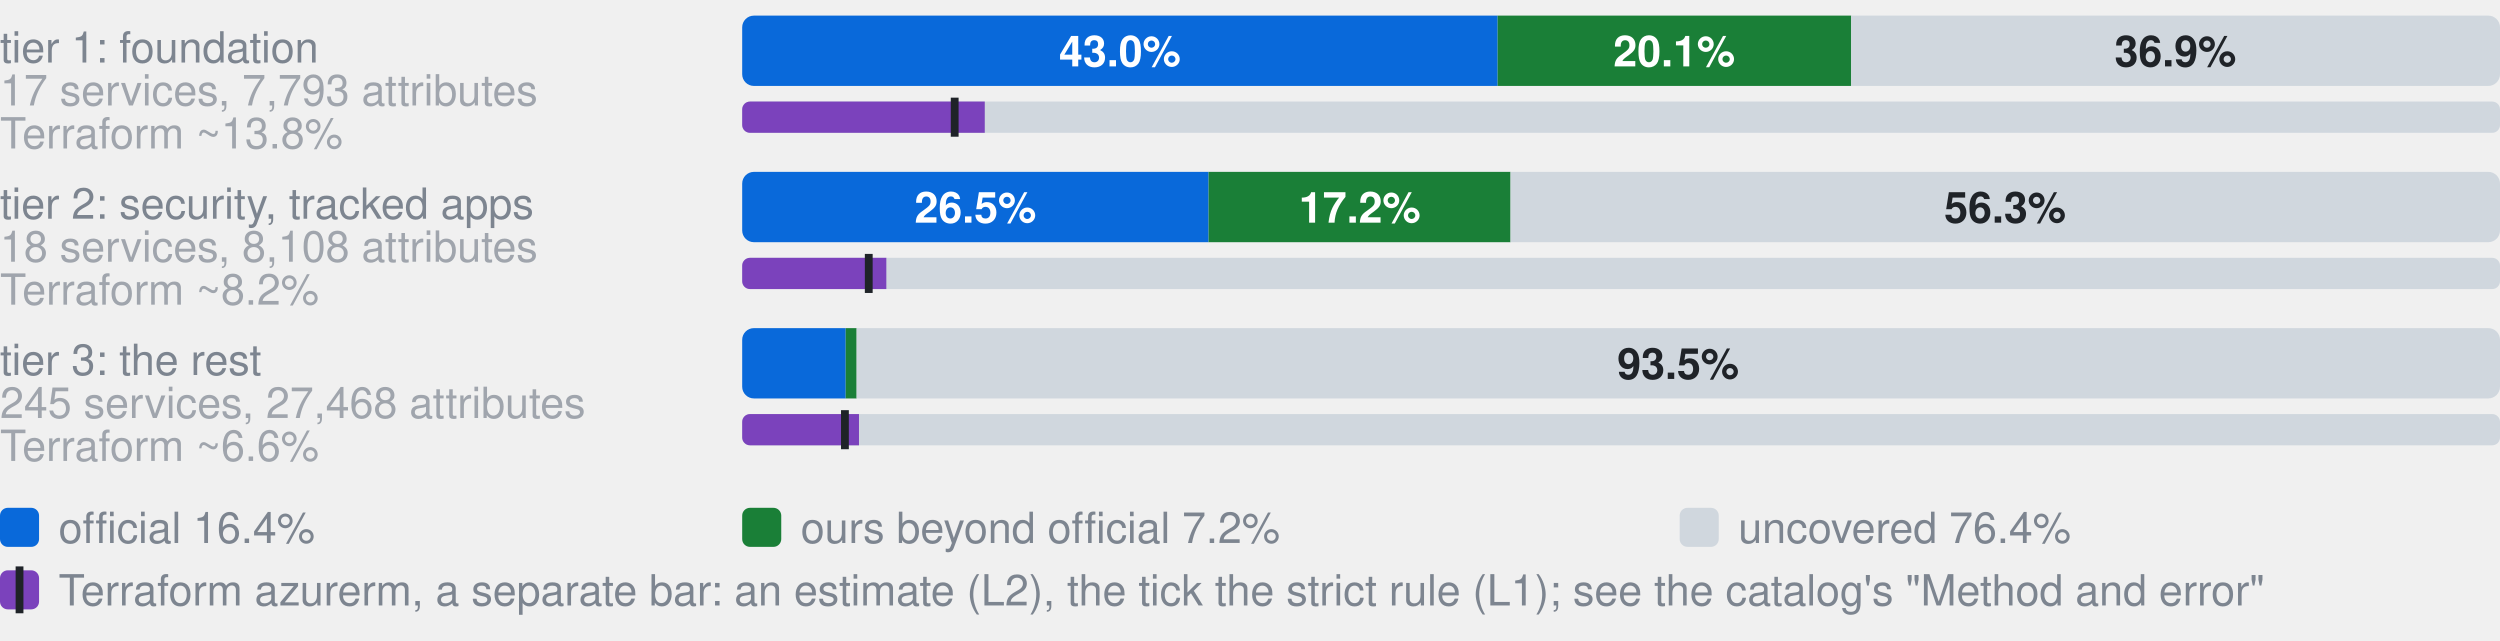
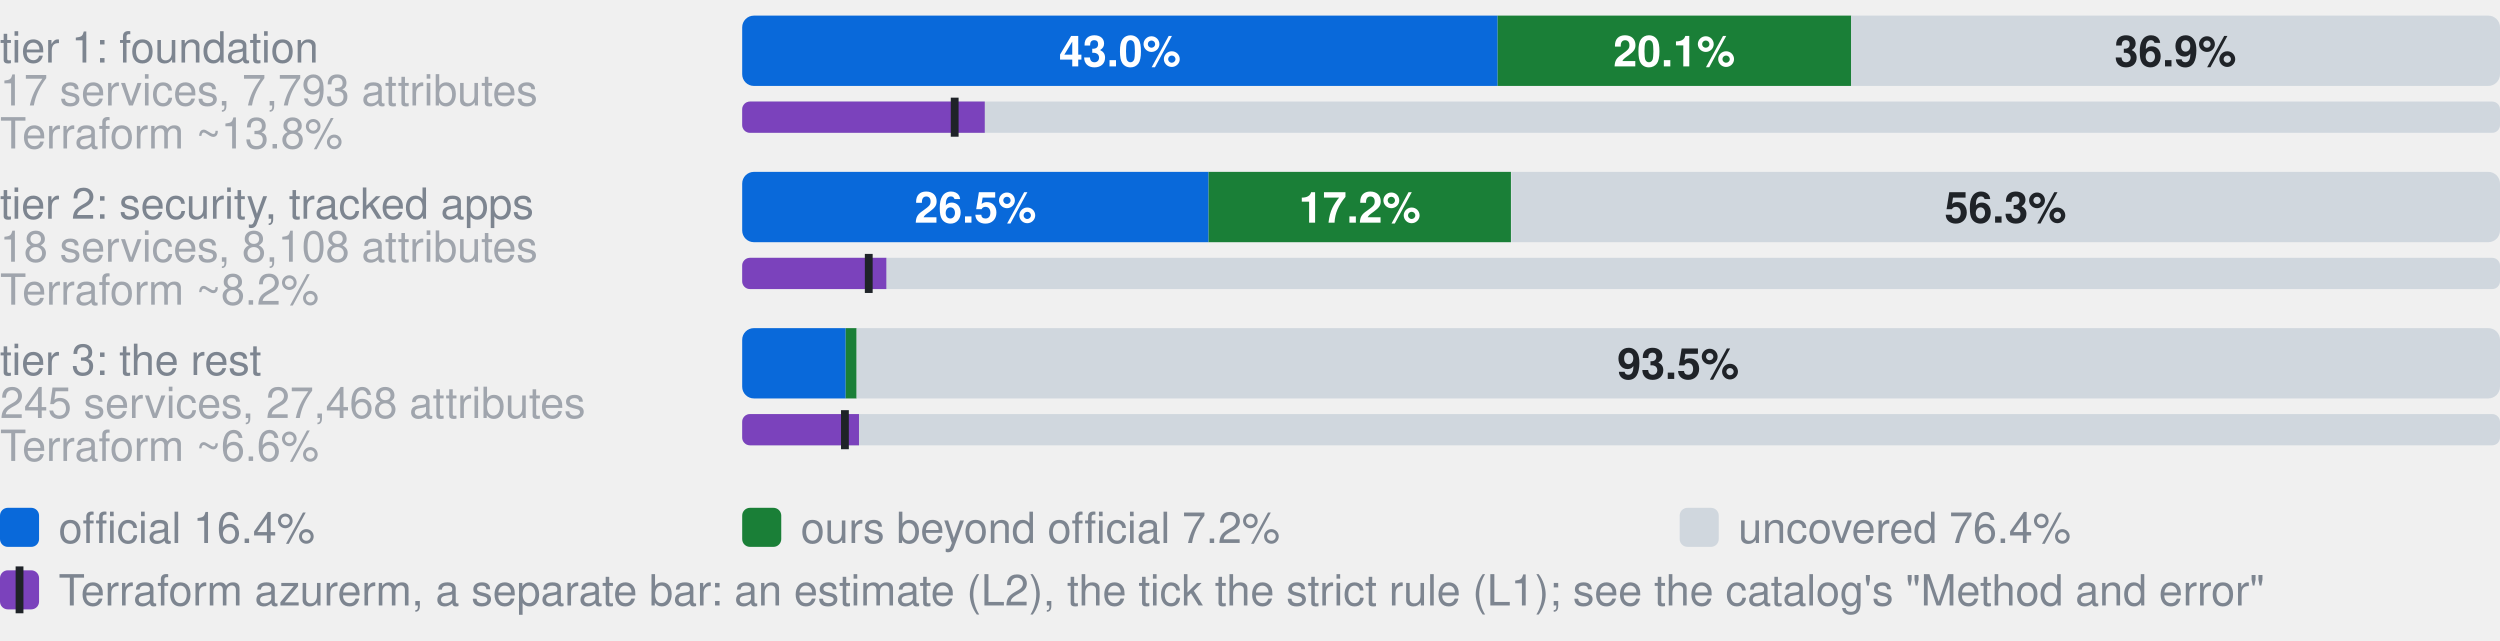
<svg xmlns="http://www.w3.org/2000/svg" width="640" height="164" viewBox="0 0 640 164" role="img" aria-label="Coverage by tier. tier 1: foundation, 17 services, 7,793 attributes: 43.0% official, 20.1% ours beyond official, 36.9% uncovered, of 7793 attributes; Terraform azurerm, an estimate: 13.8% (L2), 12.1% by the strict rule (L1); tier 2: security, tracked apps, 18 services, 8,108 attributes: 26.5% official, 17.2% ours beyond official, 56.3% uncovered, of 8108 attributes; Terraform azurerm, an estimate: 8.2% (L2), 7.2% by the strict rule (L1); tier 3: the rest, 245 services, 27,468 attributes: 5.9% official, 0.6% ours beyond official, 93.5% uncovered, of 27468 attributes; Terraform azurerm, an estimate: 6.6% (L2), 5.9% by the strict rule (L1)">
  <style>text{font-family:-apple-system,BlinkMacSystemFont,"Segoe UI",Helvetica,Arial,sans-serif}.s{font-size:11px;font-weight:600}.t{font-size:11px;fill:#7d8590}.h{font-size:12px;font-weight:600;fill:#7d8590}</style>
  <text x="0" y="16.0" class="t">tier 1: foundation</text>
  <text x="0" y="27.0" class="t" opacity="0.7">17 services, 7,793 attributes</text>
  <clipPath id="g0">
    <rect x="190.0" y="4.0" width="450.0" height="18.0" rx="3" />
  </clipPath>
  <g clip-path="url(#g0)">
    <rect x="190.0" y="4.0" width="193.4" height="18.0" fill="#0969da" />
    <rect x="383.4" y="4.0" width="90.5" height="18.0" fill="#1a7f37" />
    <rect x="473.9" y="4.0" width="166.1" height="18.0" fill="#d0d7de" />
  </g>
  <text x="286.7" y="17.0" text-anchor="middle" fill="#fff" class="s">43.0%</text>
  <text x="428.6" y="17.0" text-anchor="middle" fill="#fff" class="s">20.1%</text>
  <text x="556.9" y="17.0" text-anchor="middle" fill="#1f2328" class="s">36.9%</text>
  <text x="0" y="38.0" class="t" opacity="0.7">Terraform ~13.8%</text>
  <clipPath id="t0">
    <rect x="190.0" y="26.0" width="450.0" height="8.0" rx="2" />
  </clipPath>
  <g clip-path="url(#t0)">
    <rect x="190.0" y="26.0" width="450.0" height="8.0" fill="#d0d7de" />
    <rect x="190.0" y="26.0" width="62.1" height="8.0" fill="#7b42bc" />
  </g>
  <rect x="243.4" y="25.0" width="2" height="10.0" fill="#1f2328" />
  <text x="0" y="56.0" class="t">tier 2: security, tracked apps</text>
  <text x="0" y="67.0" class="t" opacity="0.7">18 services, 8,108 attributes</text>
  <clipPath id="g1">
    <rect x="190.0" y="44.0" width="450.0" height="18.0" rx="3" />
  </clipPath>
  <g clip-path="url(#g1)">
    <rect x="190.0" y="44.0" width="119.4" height="18.0" fill="#0969da" />
-     <rect x="309.4" y="44.0" width="77.3" height="18.0" fill="#1a7f37" />
-     <rect x="386.7" y="44.0" width="253.3" height="18.0" fill="#d0d7de" />
+     <rect x="309.4" y="44.0" width="77.4" height="18.0" fill="#1a7f37" />
+     <rect x="386.9" y="44.0" width="253.1" height="18.0" fill="#d0d7de" />
  </g>
  <text x="249.7" y="57.0" text-anchor="middle" fill="#fff" class="s">26.5%</text>
  <text x="348.1" y="57.0" text-anchor="middle" fill="#fff" class="s">17.2%</text>
-   <text x="513.3" y="57.0" text-anchor="middle" fill="#1f2328" class="s">56.3%</text>
+   <text x="513.4" y="57.0" text-anchor="middle" fill="#1f2328" class="s">56.3%</text>
  <text x="0" y="78.0" class="t" opacity="0.7">Terraform ~8.2%</text>
  <clipPath id="t1">
    <rect x="190.0" y="66.0" width="450.0" height="8.0" rx="2" />
  </clipPath>
  <g clip-path="url(#t1)">
    <rect x="190.0" y="66.0" width="450.0" height="8.0" fill="#d0d7de" />
    <rect x="190.0" y="66.0" width="36.9" height="8.0" fill="#7b42bc" />
  </g>
  <rect x="221.4" y="65.0" width="2" height="10.0" fill="#1f2328" />
  <text x="0" y="96.0" class="t">tier 3: the rest</text>
  <text x="0" y="107.0" class="t" opacity="0.7">245 services, 27,468 attributes</text>
  <clipPath id="g2">
    <rect x="190.0" y="84.0" width="450.0" height="18.0" rx="3" />
  </clipPath>
  <g clip-path="url(#g2)">
    <rect x="190.0" y="84.0" width="26.5" height="18.0" fill="#0969da" />
    <rect x="216.5" y="84.0" width="2.8" height="18.0" fill="#1a7f37" />
    <rect x="219.3" y="84.0" width="420.7" height="18.0" fill="#d0d7de" />
  </g>
  <text x="429.6" y="97.0" text-anchor="middle" fill="#1f2328" class="s">93.5%</text>
  <text x="0" y="118.0" class="t" opacity="0.7">Terraform ~6.6%</text>
  <clipPath id="t2">
    <rect x="190.0" y="106.0" width="450.0" height="8.0" rx="2" />
  </clipPath>
  <g clip-path="url(#t2)">
    <rect x="190.0" y="106.0" width="450.0" height="8.0" fill="#d0d7de" />
    <rect x="190.0" y="106.0" width="29.9" height="8.0" fill="#7b42bc" />
  </g>
  <rect x="215.3" y="105.0" width="2" height="10.0" fill="#1f2328" />
  <rect x="0" y="130" width="10" height="10" rx="2" fill="#0969da" />
  <text x="15" y="139" class="t">official 16.4%</text>
  <rect x="190" y="130" width="10" height="10" rx="2" fill="#1a7f37" />
  <text x="205" y="139" class="t">ours beyond official 7.2%</text>
  <rect x="430" y="130" width="10" height="10" rx="2" fill="#d0d7de" />
  <text x="445" y="139" class="t">uncovered 76.4%</text>
  <rect x="0" y="146" width="10" height="10" rx="2" fill="#7b42bc" />
  <rect x="4" y="145" width="2" height="12" fill="#1f2328" />
  <text x="15" y="155" class="t">Terraform azurerm, a separate bar: an estimate (L2), the tick the strict rule (L1); see the catalog's "Method and error"</text>
</svg>
